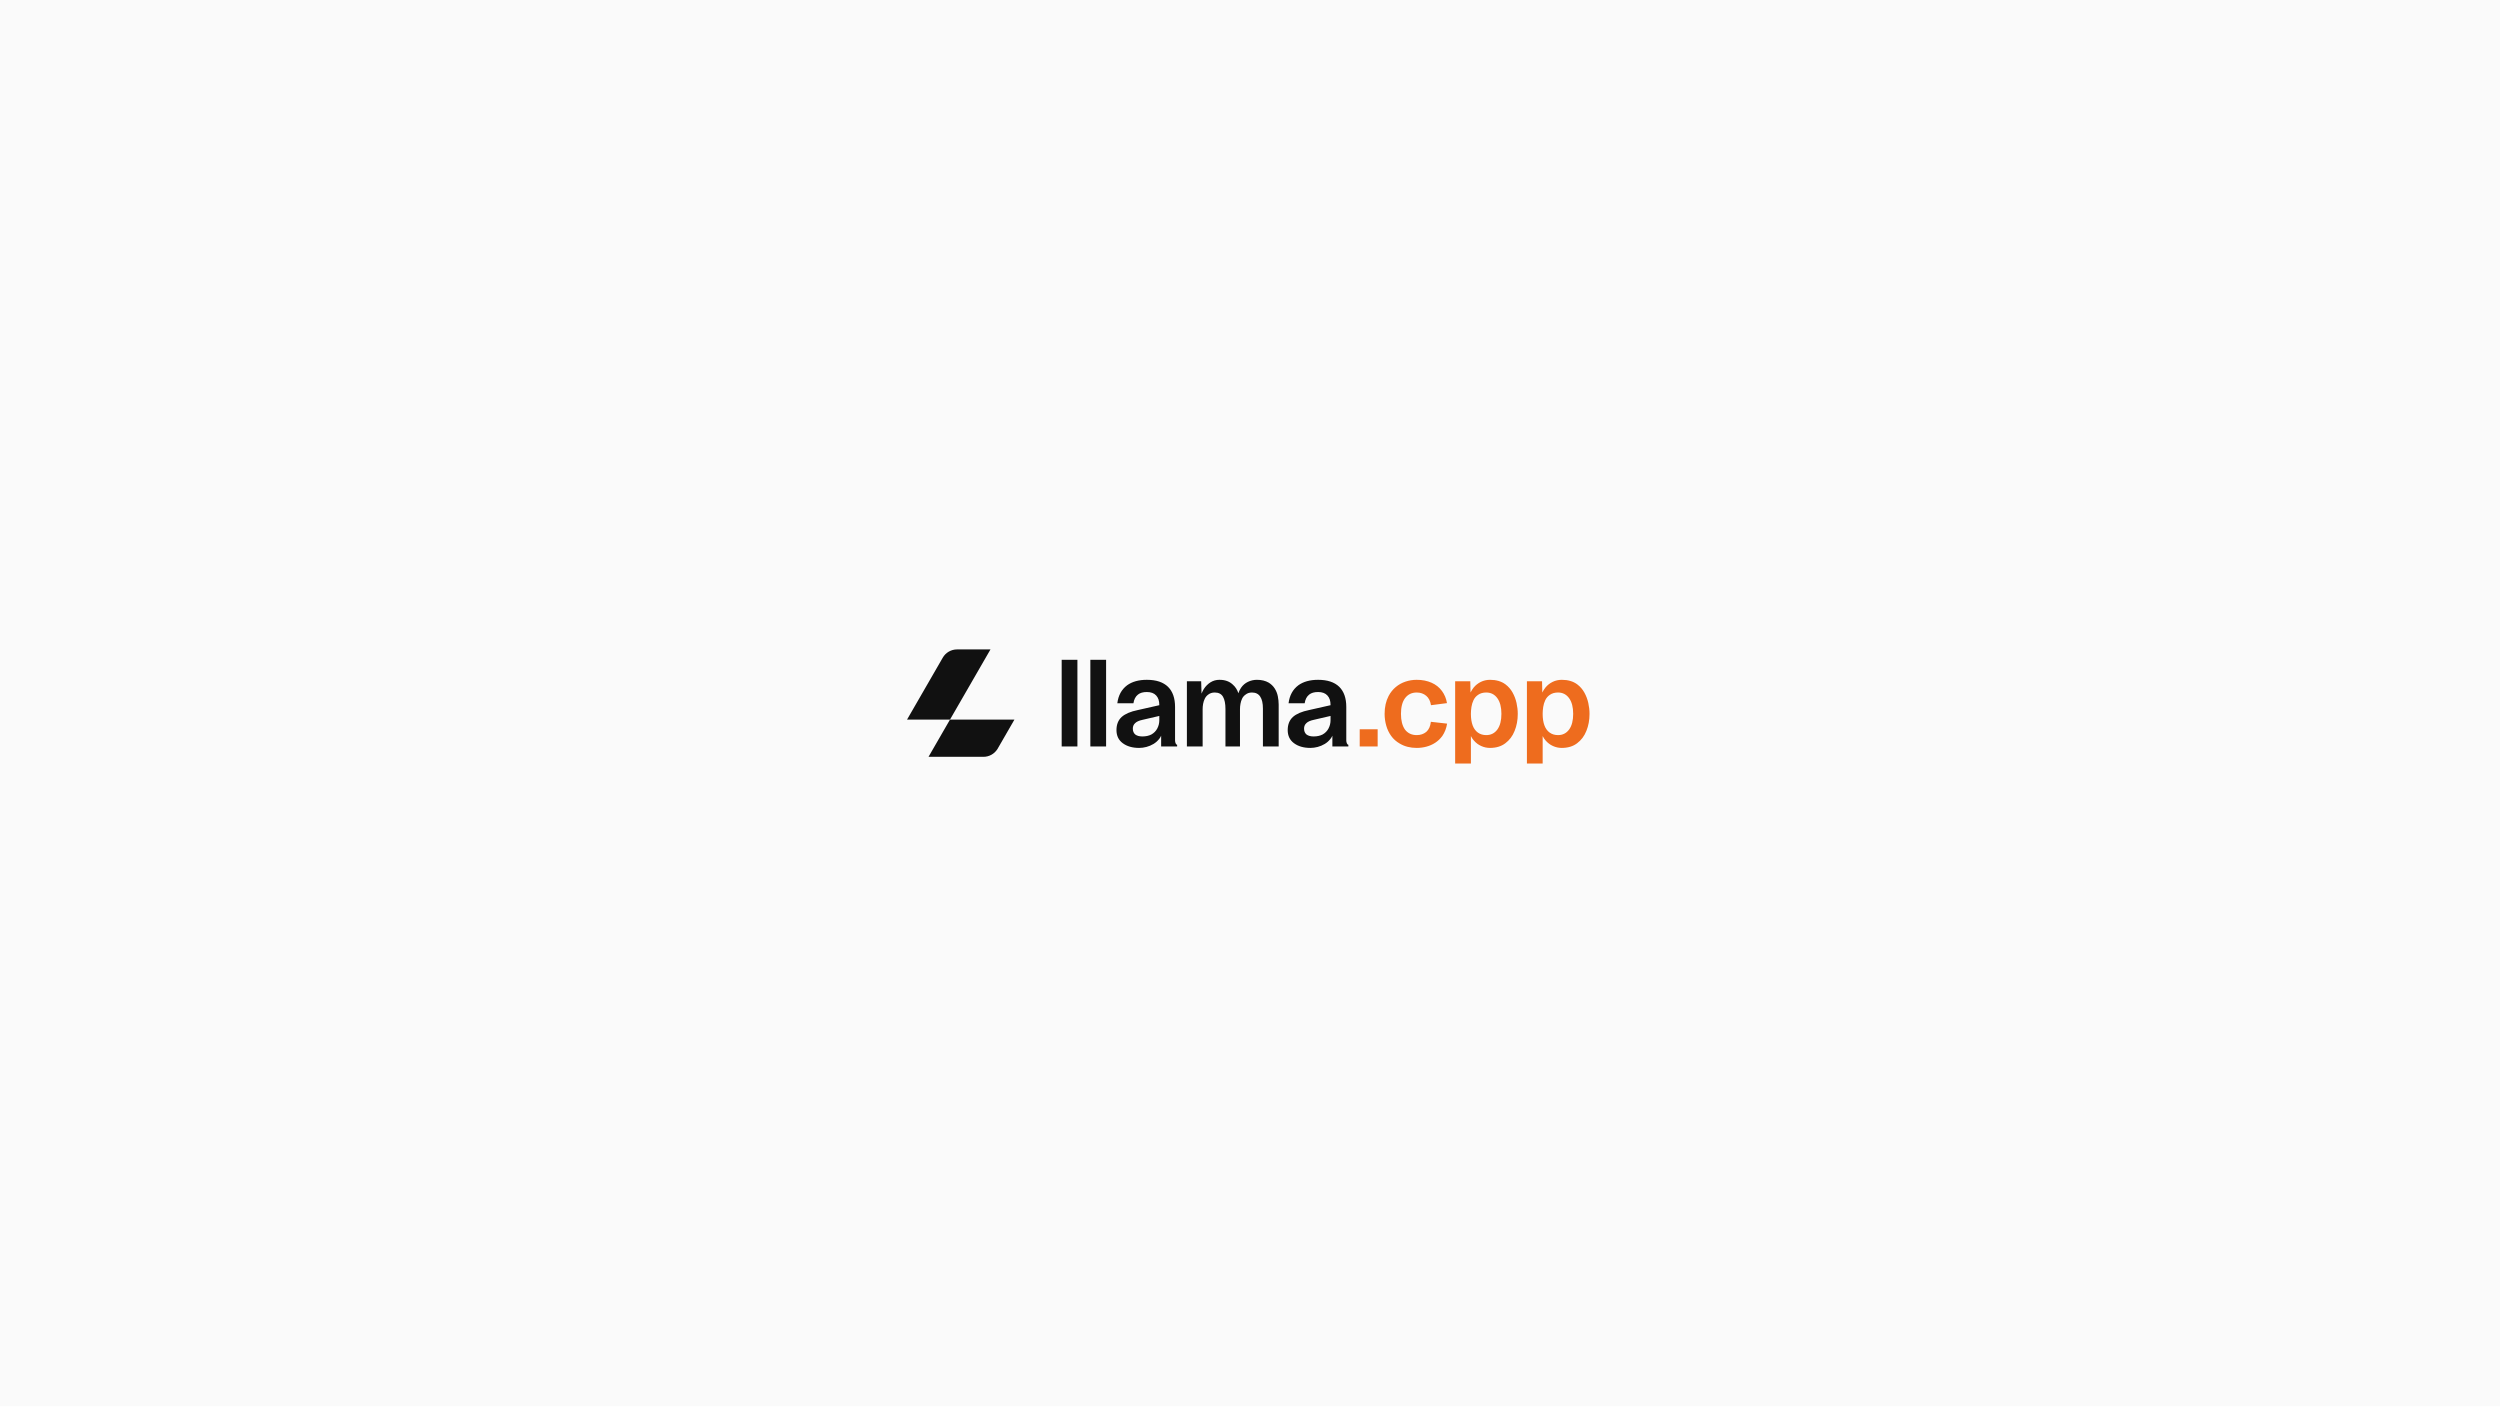
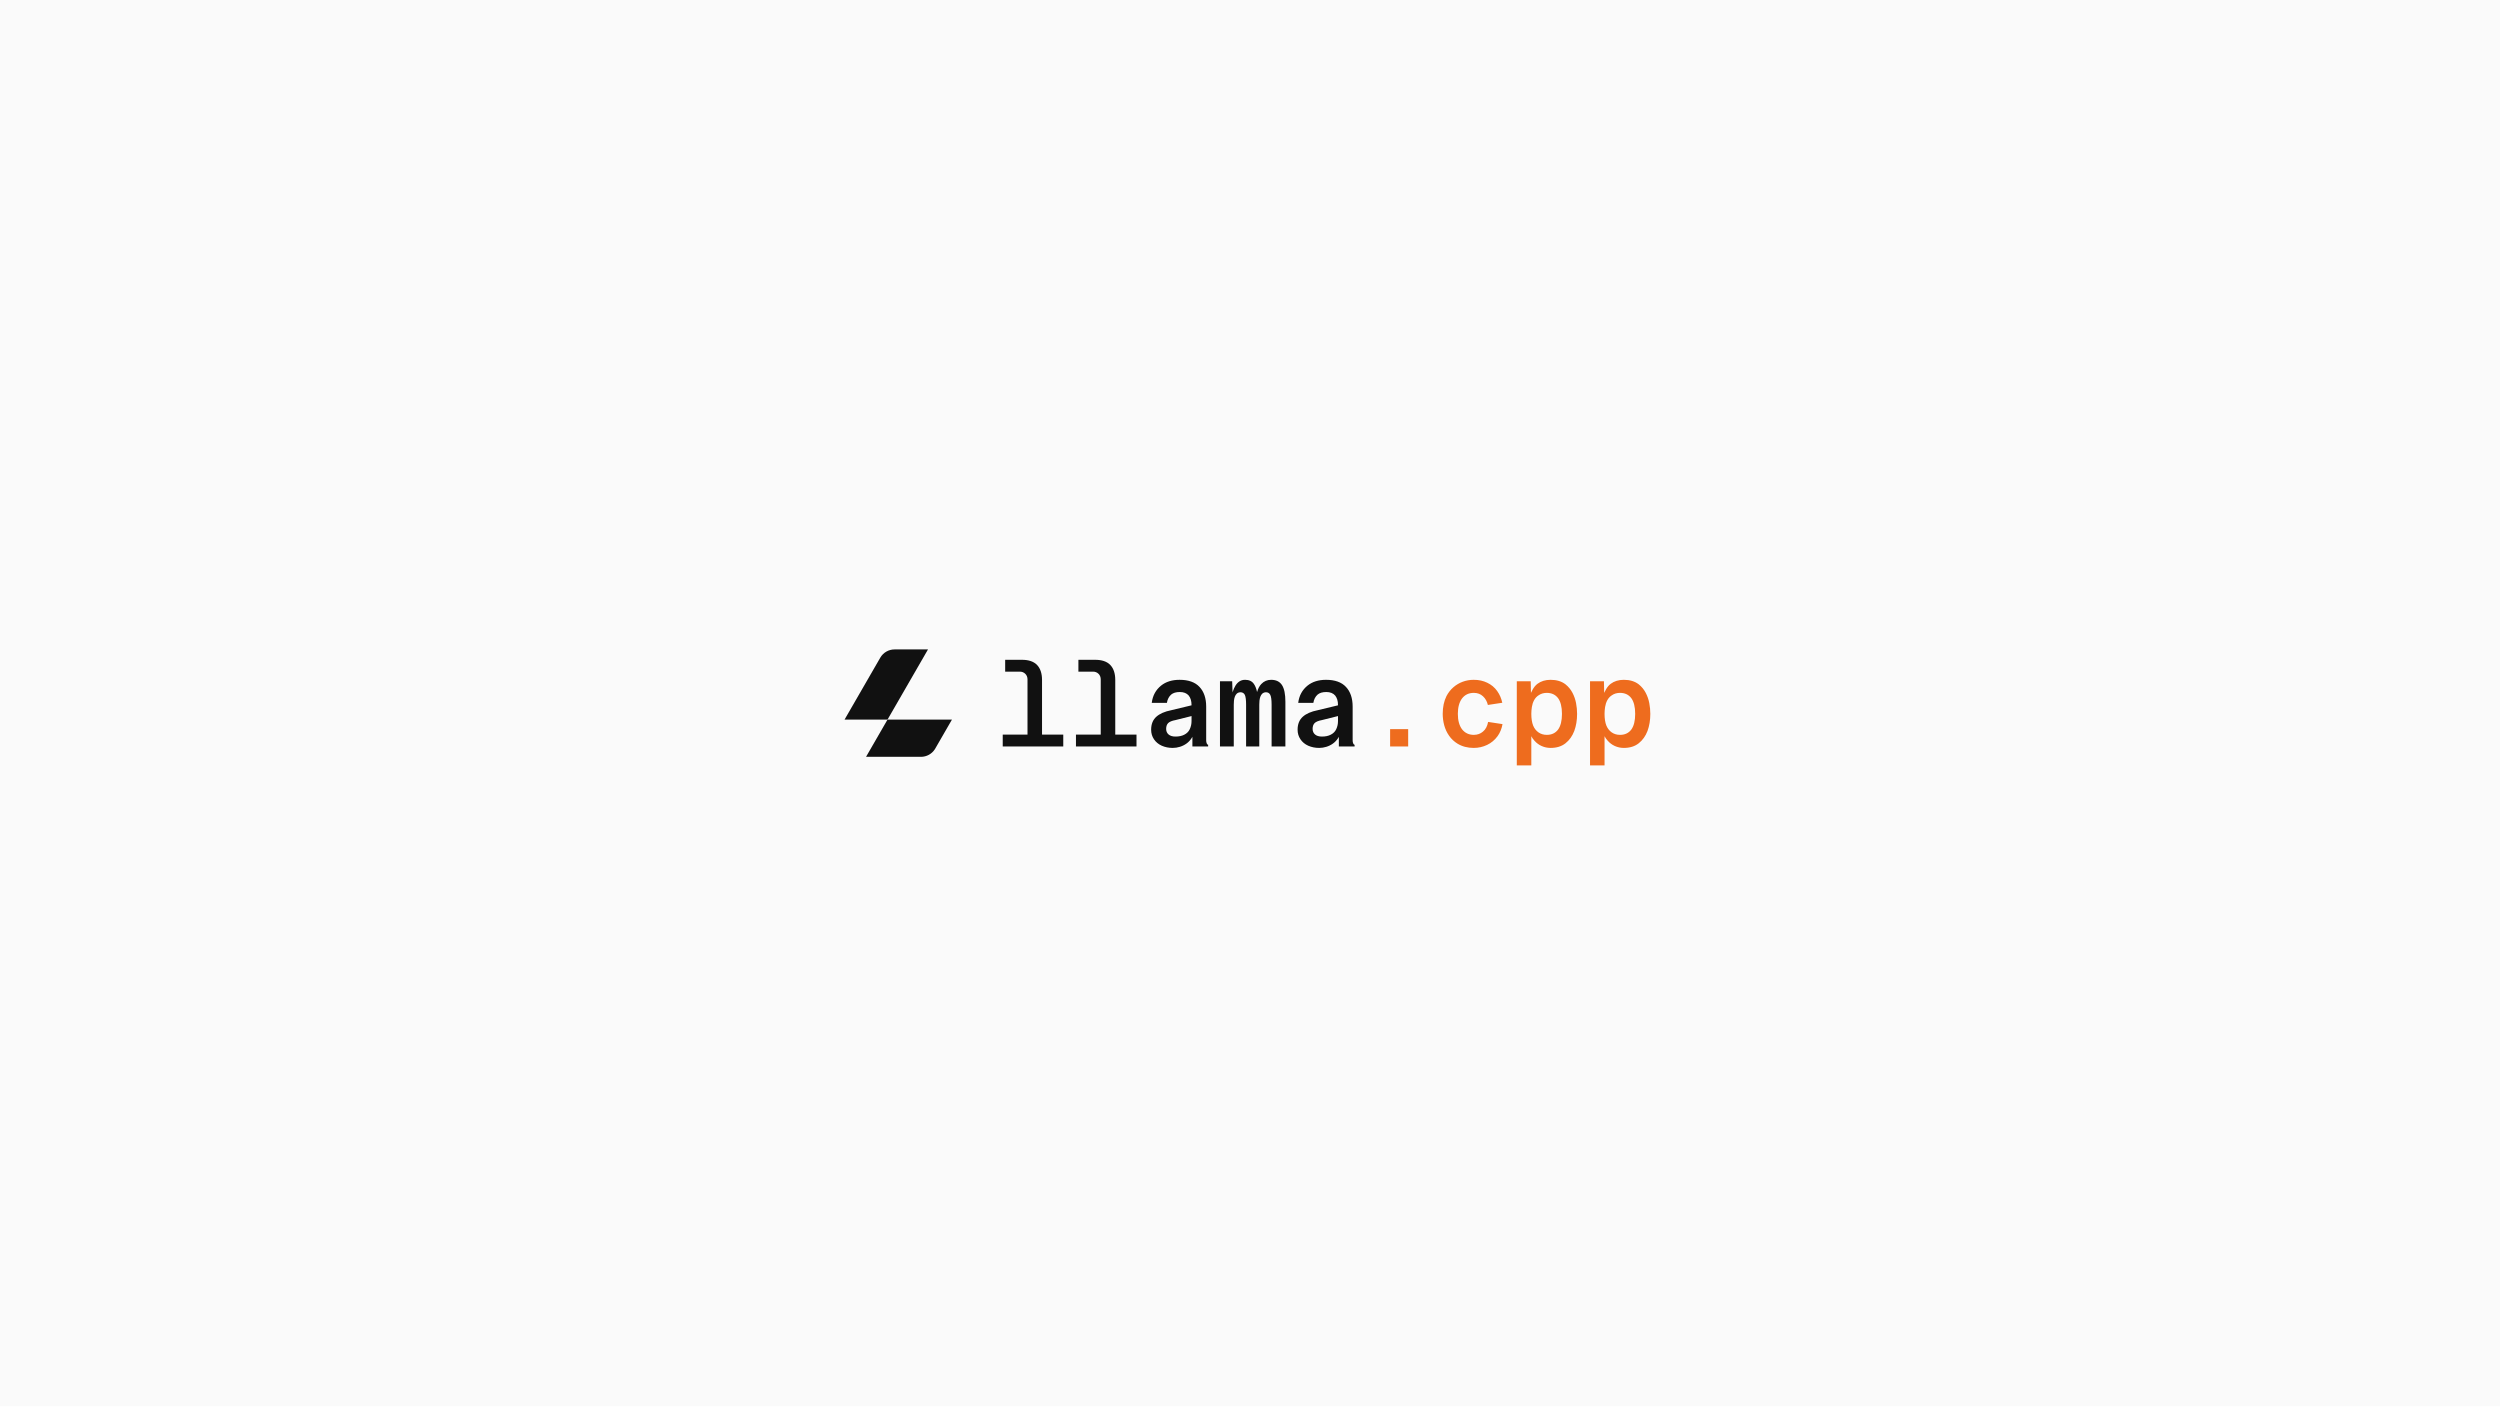
<svg xmlns="http://www.w3.org/2000/svg" width="2560" height="1440" viewBox="0 0 2560 1440" fill="none">
  <rect width="2560" height="1440" fill="#FAFAFA" />
-   <g transform="translate(928.804 656.550) scale(0.2115)">
+   <g transform="translate(864.826 656.550) scale(0.2115)">
    <g transform="translate(0 0)">
      <path transform="translate(0 40) scale(0.866667)" d="M600 392L504.249 558L504.137 557.929C487.252 584.069 458.193 600 426.864 600H120L240 392H600Z" fill="#111111" />
      <path transform="translate(0 40) scale(0.866667)" d="M240 392H0L199.602 46.025C216.032 17.546 246.411 3.25756e-05 279.29 0H466.154L240 392Z" fill="#111111" />
-       <path d="M824.909 509.773H748.682V90.227H824.909ZM963.773 509.773H887.545V90.227H963.773ZM1123.909 516.864Q1074.864 516.864 1044.136 493.818Q1014 471.364 1014 430.591Q1014 389.818 1039.409 366.773Q1064.818 344.318 1116.818 333.682L1221.409 310.045Q1221.409 293.5 1217.568 282.273Q1213.727 271.045 1206.045 262.773Q1190.682 246.227 1161.136 246.227Q1133.364 246.227 1118 258.636Q1100.273 272.818 1096.136 300.591H1018.136Q1025.227 243.864 1065.409 213.727Q1102.045 187.136 1161.136 187.136Q1228.5 187.136 1263.364 220.818Q1297.636 254.5 1297.636 318.318V480.227Q1297.636 488.5 1300.591 495Q1303.545 501.5 1307.682 501.5V509.773H1230.273V457.773Q1226.727 466.045 1221.409 472.545Q1209.591 487.909 1193.341 497.659Q1177.091 507.409 1159.068 512.136Q1141.045 516.864 1123.909 516.864ZM1139.273 461.318Q1164.682 461.318 1183 451.864Q1201.909 441.227 1211.659 422.614Q1221.409 404 1221.409 382.727V362.045L1139.864 380.955Q1115.045 386.273 1104.409 396.909Q1093.182 406.955 1093.182 423.5Q1093.182 441.818 1105 451.864Q1117.409 461.318 1139.273 461.318ZM1354.955 509.773V194.227H1424.091L1425.864 253.909Q1430.591 242.091 1437.091 231.455Q1450.091 211.364 1469.295 199.25Q1488.5 187.136 1512.727 187.136Q1552.909 187.136 1577.136 210.182Q1596.045 226.727 1604.318 252.136Q1609.045 237.364 1617.318 225.545Q1630.318 206.636 1650.705 196.886Q1671.091 187.136 1694.136 187.136Q1727.227 187.136 1750.864 200.727Q1769.182 211.955 1780.114 229.091Q1791.045 246.227 1795.182 266.614Q1799.318 287 1799.318 307.091V509.773H1723.091V326.591Q1723.091 288.182 1710.091 268.682Q1697.091 248.591 1669.909 248.591Q1651.591 248.591 1639.182 258.636Q1627.955 266.318 1622.341 278.136Q1616.727 289.955 1614.364 303.25Q1612 316.545 1612 328.955V509.773H1541.682V328.955Q1541.682 289.955 1529.864 269.273Q1518.045 248.591 1489.682 248.591Q1471.364 248.591 1458.364 258.636Q1447.727 266.318 1441.818 278.136Q1435.909 289.955 1433.545 303.25Q1431.182 316.545 1431.182 328.955V509.773ZM1952.955 516.864Q1903.909 516.864 1873.182 493.818Q1843.045 471.364 1843.045 430.591Q1843.045 389.818 1868.455 366.773Q1893.864 344.318 1945.864 333.682L2050.455 310.045Q2050.455 293.5 2046.614 282.273Q2042.773 271.045 2035.091 262.773Q2019.727 246.227 1990.182 246.227Q1962.409 246.227 1947.045 258.636Q1929.318 272.818 1925.182 300.591H1847.182Q1854.273 243.864 1894.455 213.727Q1931.091 187.136 1990.182 187.136Q2057.545 187.136 2092.409 220.818Q2126.682 254.5 2126.682 318.318V480.227Q2126.682 488.5 2129.636 495Q2132.591 501.5 2136.727 501.5V509.773H2059.318V457.773Q2055.773 466.045 2050.455 472.545Q2038.636 487.909 2022.386 497.659Q2006.136 507.409 1988.114 512.136Q1970.091 516.864 1952.955 516.864ZM1968.318 461.318Q1993.727 461.318 2012.045 451.864Q2030.955 441.227 2040.705 422.614Q2050.455 404 2050.455 382.727V362.045L1968.909 380.955Q1944.091 386.273 1933.455 396.909Q1922.227 406.955 1922.227 423.5Q1922.227 441.818 1934.045 451.864Q1946.455 461.318 1968.318 461.318Z" fill="#111111" />
-       <path d="M2191.682 509.773V426.455H2278.545V509.773ZM2467.636 516.864Q2420.955 516.864 2386.091 496.182Q2360.091 481.409 2343.841 458.659Q2327.591 435.909 2319.909 408.136Q2312.227 380.364 2312.227 352Q2312.227 302.364 2331.727 265.136Q2345.318 239.727 2366 222.295Q2386.682 204.864 2412.977 196Q2439.273 187.136 2467.636 187.136Q2507.818 187.136 2539.727 201.318Q2570.455 214.909 2589.659 240.909Q2608.864 266.909 2614.182 300L2536.773 310.045Q2532.045 279.909 2513.727 264.545Q2494.818 248.591 2467.636 248.591Q2431.591 248.591 2410.909 276.364Q2391.409 302.955 2391.409 352Q2391.409 400.455 2410.909 428.227Q2431.591 454.818 2467.636 454.818Q2494.818 454.818 2513.727 439.455Q2532.636 422.909 2536.182 390.409L2614.773 399.273Q2609.455 432.955 2591.727 458.955Q2576.955 479.045 2557.455 491.75Q2537.955 504.455 2514.909 510.659Q2491.864 516.864 2467.636 516.864ZM2653.773 592.5V194.227H2727.045L2728.227 248.591Q2734.727 235.591 2743.591 224.364Q2758.364 206.636 2778.75 196.886Q2799.136 187.136 2822.773 187.136Q2867.682 187.136 2897.227 209Q2919.091 225.545 2932.091 249.182Q2945.091 272.818 2951 299.409Q2956.909 326 2956.909 352Q2956.909 397.5 2941.545 434.727Q2926.773 471.955 2896.636 494.409Q2867.091 516.864 2822.182 516.864Q2800.318 516.864 2779.932 507.705Q2759.545 498.545 2744.182 480.818Q2735.909 471.364 2730 459.545V592.5ZM2804.455 454.818Q2838.136 454.818 2858.227 427.636Q2877.727 400.455 2877.727 352Q2877.727 303.545 2858.227 276.364Q2838.136 248.591 2804.455 248.591Q2780.818 248.591 2764.864 259.818Q2750.091 269.864 2742.705 285.523Q2735.318 301.182 2732.659 318.614Q2730 336.045 2730 352Q2730 385.682 2738.864 408.727Q2747.136 430.591 2763.977 442.705Q2780.818 454.818 2804.455 454.818ZM3001.227 592.5V194.227H3074.5L3075.682 248.591Q3082.182 235.591 3091.045 224.364Q3105.818 206.636 3126.205 196.886Q3146.591 187.136 3170.227 187.136Q3215.136 187.136 3244.682 209Q3266.545 225.545 3279.545 249.182Q3292.545 272.818 3298.455 299.409Q3304.364 326 3304.364 352Q3304.364 397.5 3289 434.727Q3274.227 471.955 3244.091 494.409Q3214.545 516.864 3169.636 516.864Q3147.773 516.864 3127.386 507.705Q3107 498.545 3091.636 480.818Q3083.364 471.364 3077.455 459.545V592.5ZM3151.909 454.818Q3185.591 454.818 3205.682 427.636Q3225.182 400.455 3225.182 352Q3225.182 303.545 3205.682 276.364Q3185.591 248.591 3151.909 248.591Q3128.273 248.591 3112.318 259.818Q3097.545 269.864 3090.159 285.523Q3082.773 301.182 3080.114 318.614Q3077.455 336.045 3077.455 352Q3077.455 385.682 3086.318 408.727Q3094.591 430.591 3111.432 442.705Q3128.273 454.818 3151.909 454.818Z" fill="#EE6C1E" />
+       <path d="M765.818 509.773V452.455H885.773V185.364Q885.773 168.818 875.136 158.182Q864.5 147.545 847.955 147.545H777.636V90.227H858.591Q907.045 90.227 931.273 114.455Q956.091 139.864 956.091 187.727V452.455H1058.909V509.773ZM1120.364 509.773V452.455H1240.318V185.364Q1240.318 168.818 1229.682 158.182Q1219.045 147.545 1202.5 147.545H1132.182V90.227H1213.136Q1261.591 90.227 1285.818 114.455Q1310.636 139.864 1310.636 187.727V452.455H1413.455V509.773ZM1588.955 516.864Q1560 516.864 1535.773 506.227Q1512.136 495.591 1498.25 475.205Q1484.364 454.818 1484.364 428.818Q1484.364 388.636 1509.182 366.182Q1534 343.727 1581.864 334.273L1679.955 310.636Q1679.955 294.091 1676.409 282.864Q1672.864 271.636 1666.364 263.364Q1651.591 246.227 1623.227 246.227Q1596.045 246.227 1581.273 258.636Q1564.727 273.409 1560.591 298.818H1487.318Q1493.818 246.227 1532.818 214.909Q1567.682 187.136 1622.045 187.136Q1686.455 187.136 1718.364 221.409Q1750.864 255.682 1750.864 317.136V480.227Q1750.864 488.5 1753.523 495Q1756.182 501.5 1760.318 501.5V509.773H1684.091V463.091Q1682.318 466.045 1680.545 469Q1670.5 484.955 1655.727 495.591Q1640.955 506.227 1623.523 511.545Q1606.091 516.864 1588.955 516.864ZM1601.955 461.909Q1627.364 461.909 1644.5 453.045Q1663.409 443.591 1671.682 425.568Q1679.955 407.545 1679.955 386.864V362.636L1601.955 382.136Q1576.545 386.864 1566.5 396.909Q1557.045 406.955 1557.045 424.682Q1557.045 441.818 1568.864 451.864Q1580.682 461.909 1601.955 461.909ZM1817.636 509.773V194.227H1876.727L1878.5 248Q1879.091 245.636 1880.273 242.682Q1885 227.909 1892.682 215.205Q1900.364 202.5 1911.886 194.818Q1923.409 187.136 1939.364 187.136Q1968.318 187.136 1981.909 207.227Q1991.955 221.409 1997.273 246.227Q2003.773 222.591 2017.364 207.818Q2036.864 187.136 2065.227 187.136Q2101.273 187.136 2117.818 212.545Q2134.364 237.955 2134.364 293.5V509.773H2067.591V307.091Q2067.591 272.818 2061.091 259.818Q2054.591 247.409 2040.409 247.409Q2030.955 247.409 2023.273 253.318Q2016.182 259.818 2012.932 269.273Q2009.682 278.727 2008.795 288.773Q2007.909 298.818 2007.909 307.682V509.773H1944.091V307.091Q1944.091 274 1938.182 260.409Q1931.682 247.409 1916.909 247.409Q1907.455 247.409 1899.773 253.318Q1892.682 259.818 1889.432 269.273Q1886.182 278.727 1885.295 288.773Q1884.409 298.818 1884.409 307.682V509.773ZM2298.045 516.864Q2269.091 516.864 2244.864 506.227Q2221.227 495.591 2207.341 475.205Q2193.455 454.818 2193.455 428.818Q2193.455 388.636 2218.273 366.182Q2243.091 343.727 2290.955 334.273L2389.045 310.636Q2389.045 294.091 2385.5 282.864Q2381.955 271.636 2375.455 263.364Q2360.682 246.227 2332.318 246.227Q2305.136 246.227 2290.364 258.636Q2273.818 273.409 2269.682 298.818H2196.409Q2202.909 246.227 2241.909 214.909Q2276.773 187.136 2331.136 187.136Q2395.545 187.136 2427.455 221.409Q2459.955 255.682 2459.955 317.136V480.227Q2459.955 488.5 2462.614 495Q2465.273 501.5 2469.409 501.5V509.773H2393.182V463.091Q2391.409 466.045 2389.636 469Q2379.591 484.955 2364.818 495.591Q2350.045 506.227 2332.614 511.545Q2315.182 516.864 2298.045 516.864ZM2311.045 461.909Q2336.455 461.909 2353.591 453.045Q2372.5 443.591 2380.773 425.568Q2389.045 407.545 2389.045 386.864V362.636L2311.045 382.136Q2285.636 386.864 2275.591 396.909Q2266.136 406.955 2266.136 424.682Q2266.136 441.818 2277.955 451.864Q2289.773 461.909 2311.045 461.909Z" fill="#111111" />
+       <path d="M2641.364 509.773V425.864H2728.818V509.773ZM3046.136 516.864Q3001.227 516.864 2967.545 496.182Q2942.727 480.818 2926.773 457.773Q2910.818 434.727 2903.432 407.545Q2896.045 380.364 2896.045 352Q2896.045 302.364 2914.364 265.727Q2927.364 240.909 2947.75 223.182Q2968.136 205.455 2993.25 196.295Q3018.364 187.136 3046.136 187.136Q3082.773 187.136 3111.727 201.318Q3141.273 215.5 3159.591 241.205Q3177.909 266.909 3184.409 298.227L3114.682 308.864Q3108.773 283.455 3091.045 266.909Q3073.318 250.364 3046.727 250.364Q3010.091 250.364 2989.409 277.545Q2969.318 304.727 2969.318 352Q2969.318 399.273 2989.409 426.455Q3010.682 453.636 3046.727 453.636Q3072.727 453.636 3091.045 437.682Q3109.955 422.318 3115.864 391L3185.591 401.636Q3179.682 434.727 3161.955 459.545Q3141.273 487.909 3110.841 502.386Q3080.409 516.864 3046.136 516.864ZM3254.727 601.364V194.227H3322.091L3323.273 250.364Q3327.409 241.5 3332.136 233.227Q3341.591 216.682 3354.591 206.636Q3380.591 187.136 3418.409 187.136Q3462.136 187.136 3490.5 209Q3511.773 226.136 3524.182 249.773Q3536.591 273.409 3541.614 299.705Q3546.636 326 3546.636 352Q3546.636 397.5 3533.045 434.727Q3518.864 471.955 3490.5 494.409Q3462.136 516.864 3418.409 516.864Q3395.364 516.864 3374.977 507.705Q3354.591 498.545 3339.818 481.409Q3330.955 471.955 3325.045 460.136V601.364ZM3400.091 453.636Q3434.955 453.636 3454.455 428.227Q3473.364 402.227 3473.364 352Q3473.364 301.773 3454.455 275.773Q3434.955 250.364 3400.091 250.364Q3377.636 250.364 3361.091 261.591Q3346.318 271.045 3338.341 286.114Q3330.364 301.182 3327.705 318.614Q3325.045 336.045 3325.045 352Q3325.045 386.273 3333.909 408.727Q3342.773 430 3359.909 441.818Q3377.045 453.636 3400.091 453.636ZM3609.273 601.364V194.227H3676.636L3677.818 250.364Q3681.955 241.5 3686.682 233.227Q3696.136 216.682 3709.136 206.636Q3735.136 187.136 3772.955 187.136Q3816.682 187.136 3845.045 209Q3866.318 226.136 3878.727 249.773Q3891.136 273.409 3896.159 299.705Q3901.182 326 3901.182 352Q3901.182 397.5 3887.591 434.727Q3873.409 471.955 3845.045 494.409Q3816.682 516.864 3772.955 516.864Q3749.909 516.864 3729.523 507.705Q3709.136 498.545 3694.364 481.409Q3685.5 471.955 3679.591 460.136V601.364ZM3754.636 453.636Q3789.5 453.636 3809 428.227Q3827.909 402.227 3827.909 352Q3827.909 301.773 3809 275.773Q3789.5 250.364 3754.636 250.364Q3732.182 250.364 3715.636 261.591Q3700.864 271.045 3692.886 286.114Q3684.909 301.182 3682.25 318.614Q3679.591 336.045 3679.591 352Q3679.591 386.273 3688.455 408.727Q3697.318 430 3714.455 441.818Q3731.591 453.636 3754.636 453.636Z" fill="#EE6C1E" />
    </g>
  </g>
</svg>
